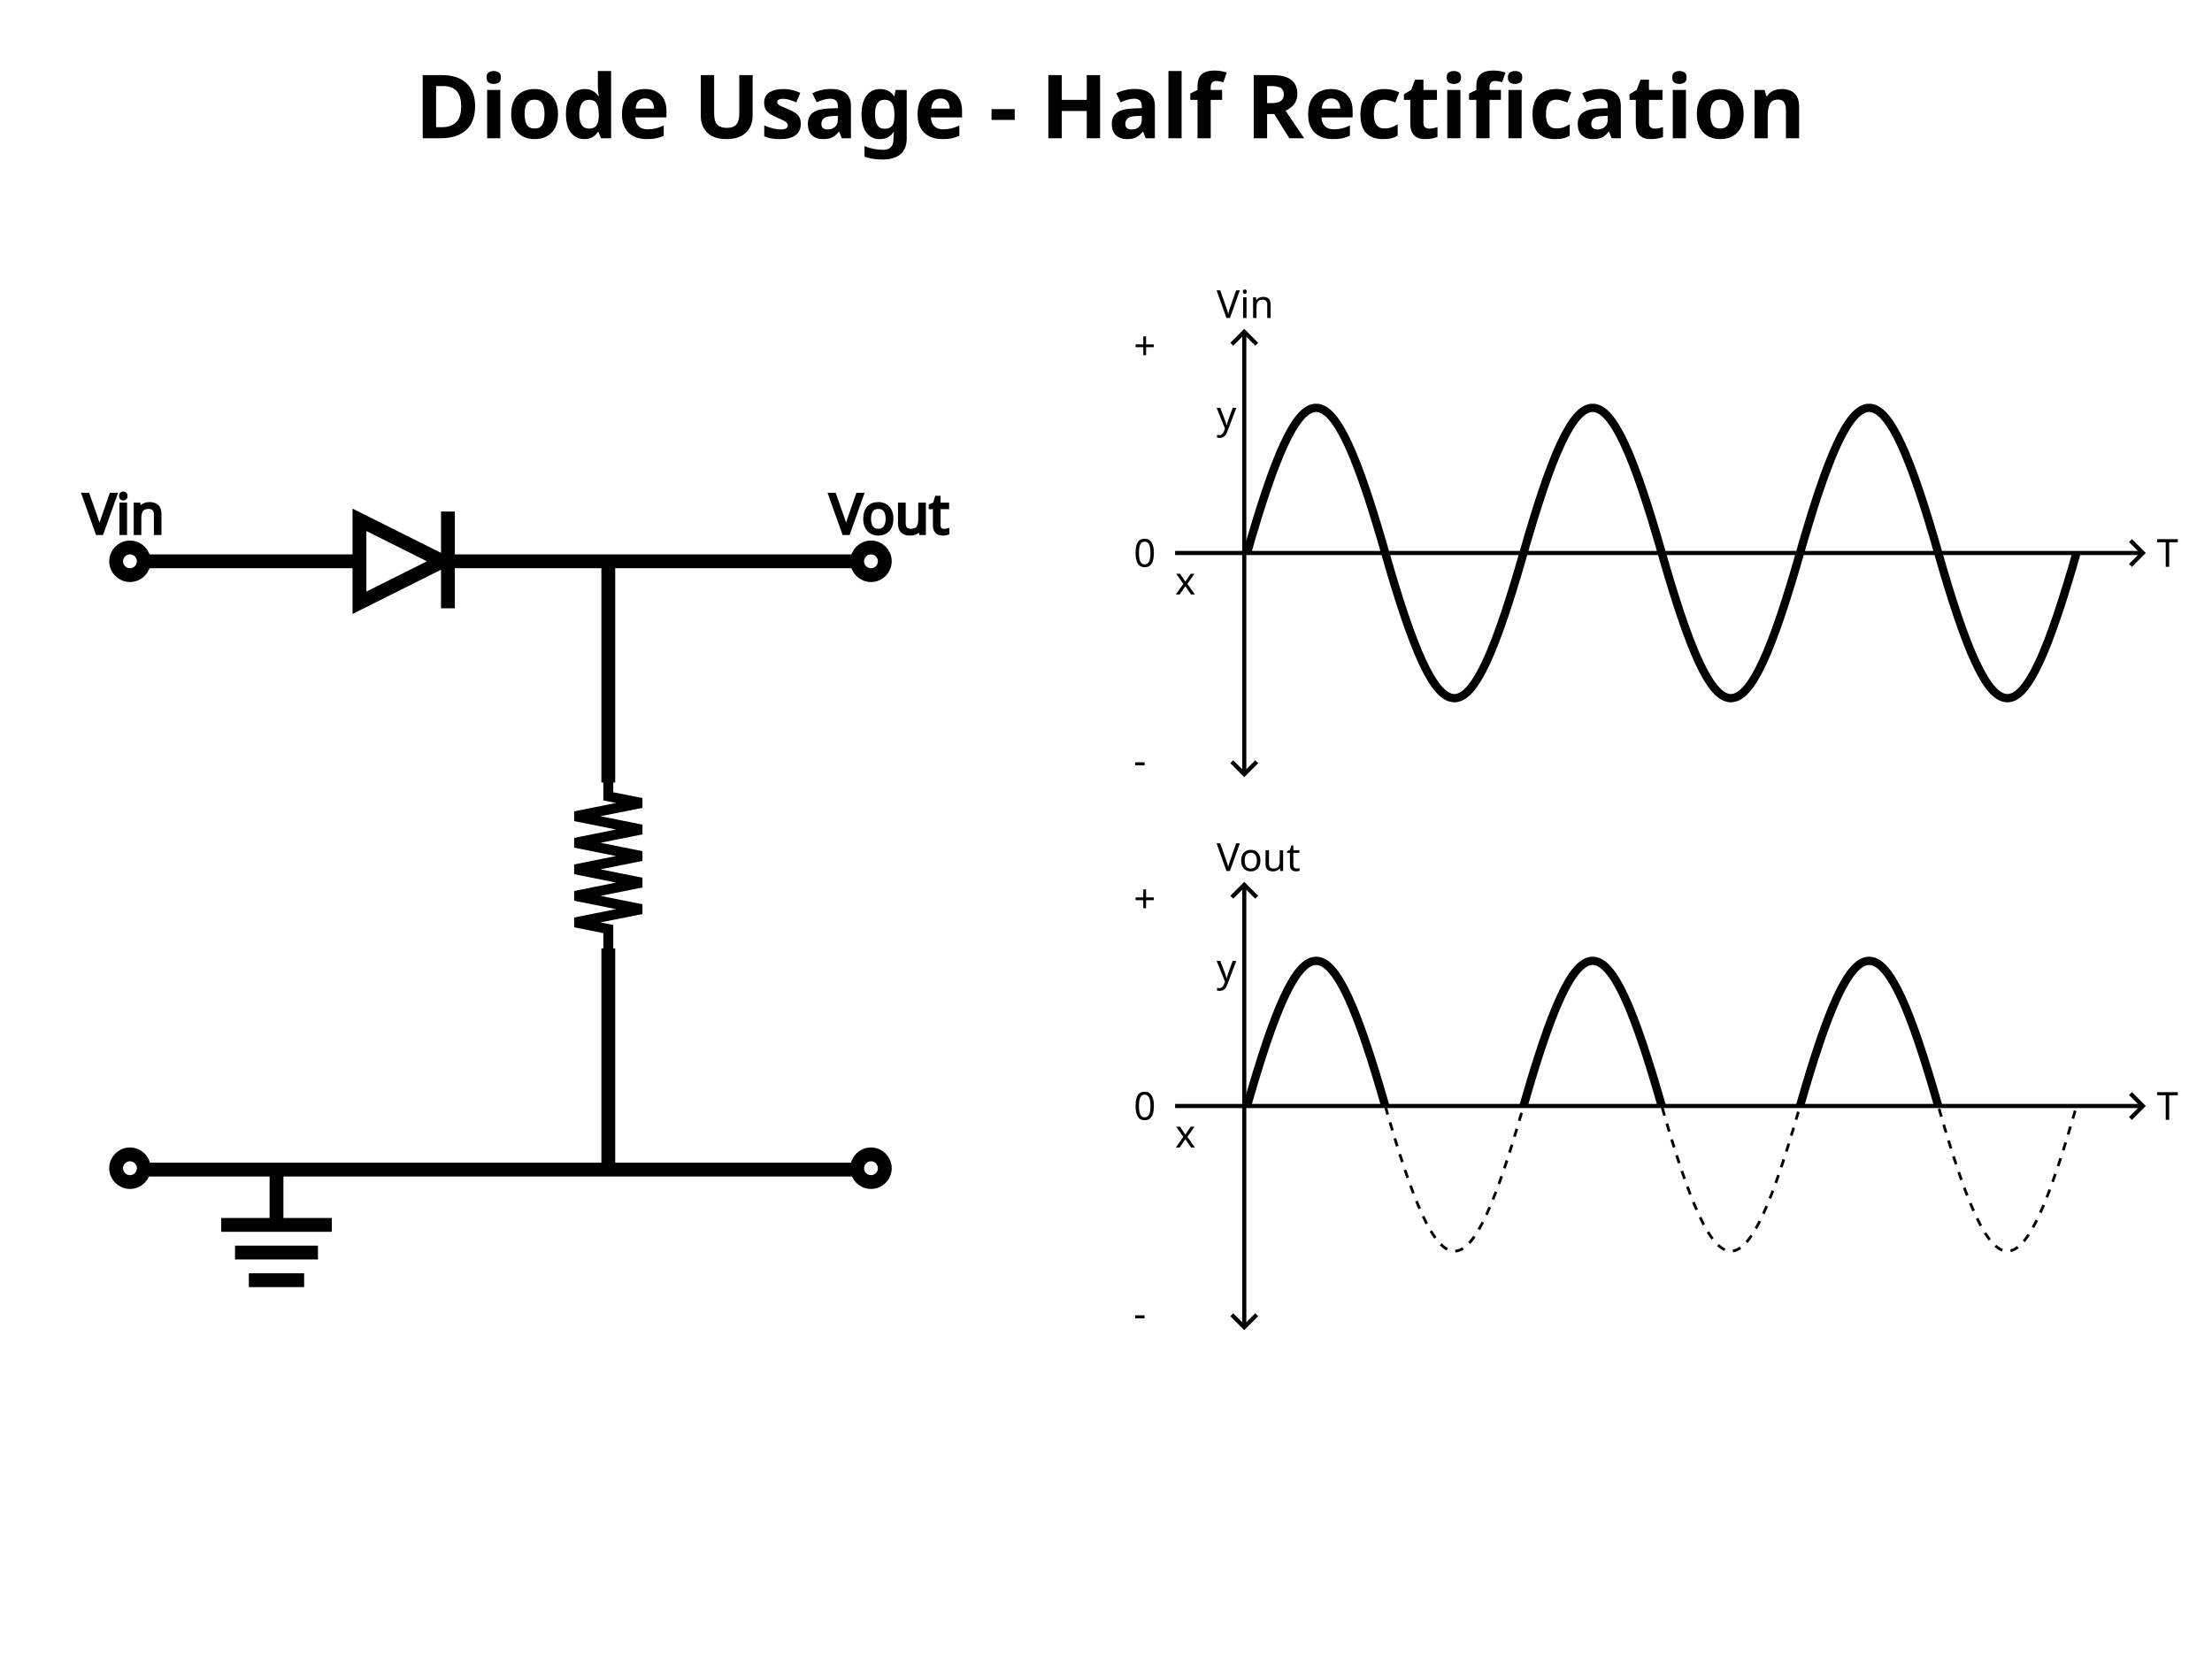
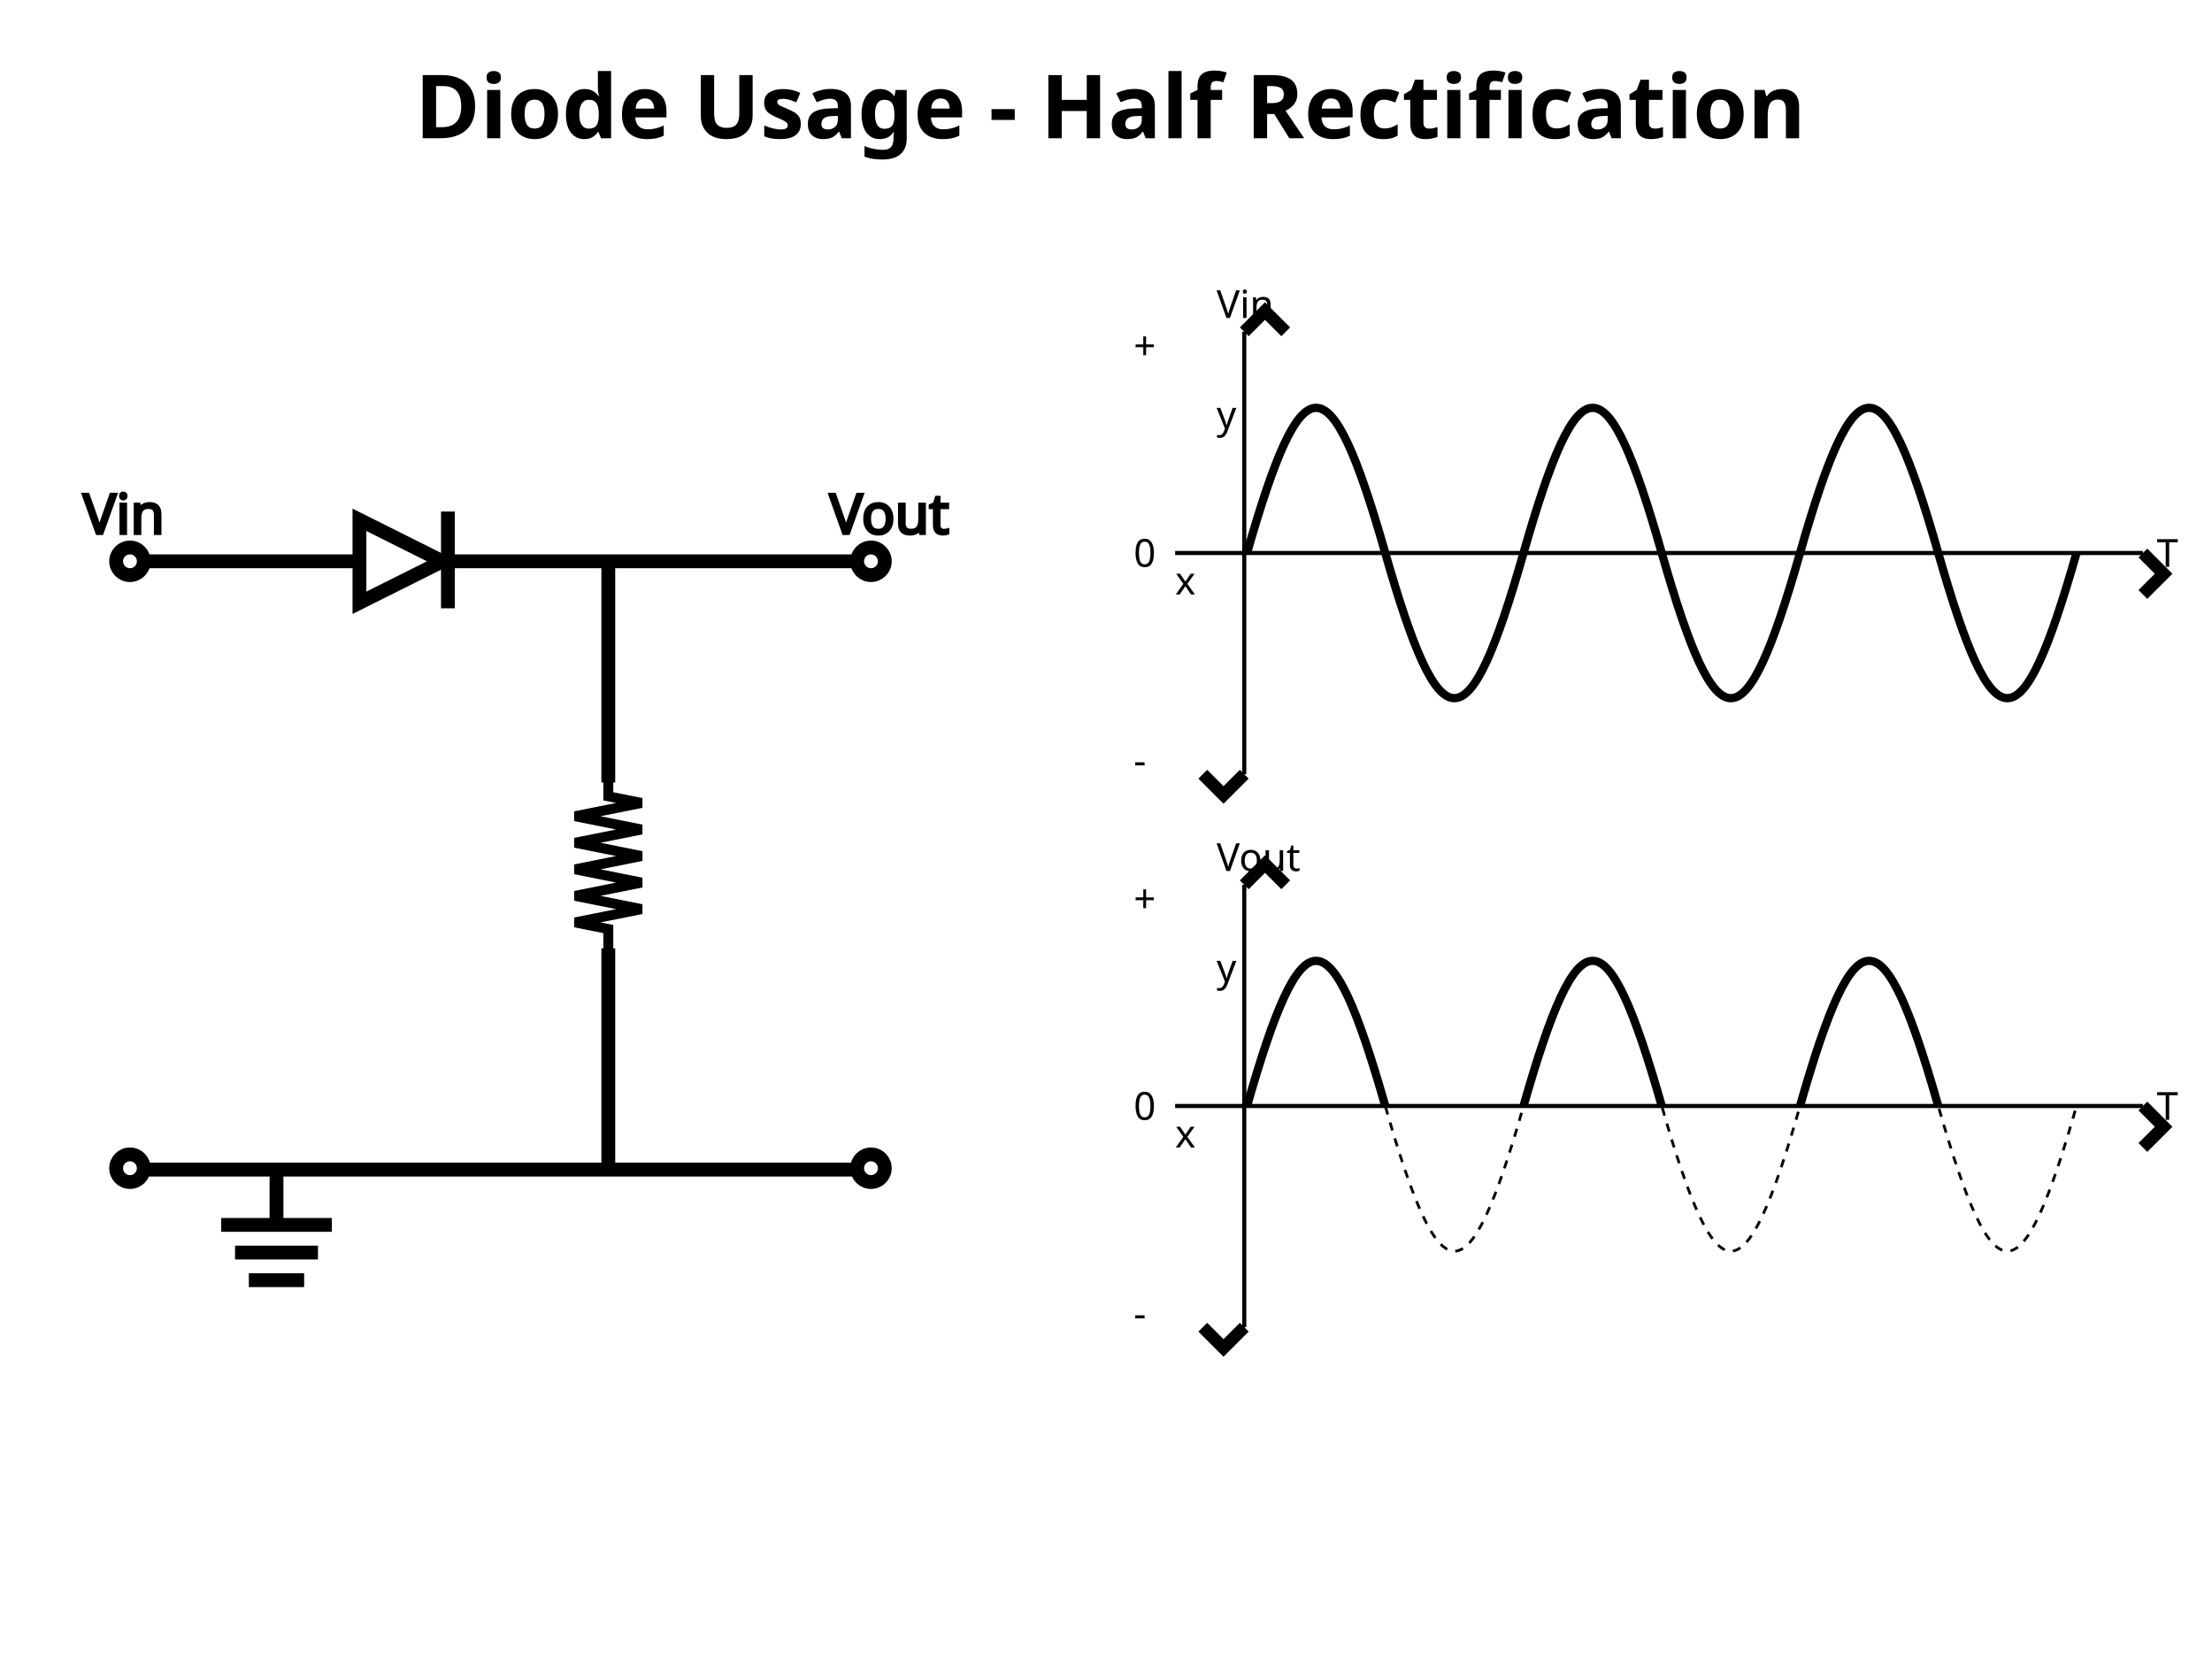
<svg xmlns="http://www.w3.org/2000/svg" xmlns:xlink="http://www.w3.org/1999/xlink" id="svg1" version="1.1" viewBox="0 0 800 600" width="800" height="600" preserveAspectRatio="xMidYMid" fill-rule="evenodd">
  <defs>
    <marker id="arrow_head" style="overflow:visible" viewBox="0 0 4 6" markerWidth="4" markerHeight="6" refX="left" refY="center" orient="auto-start-reverse" preserveAspectRatio="xMidYMid">
-       <path style="fill:none;stroke:context-stroke;stroke-width:1;stroke-linecap:butt" d="M -3,-3 L 0,0 L -3,3" id="path5759">
+       <path style="fill:none;stroke:context-stroke;stroke-width:3;stroke-linecap:butt" d="M 0,0 L 5,5 L 0,10">
            </path>
    </marker>
    <text id="headline" font-family="Ubuntu" font-size="32" font-weight="bold" fill="#000000">
      <tspan>Diode Usage - Half Rectification</tspan>
    </text>
    <g id="diode_symbol" style="fill:none;stroke:#000000;stroke-width:5">
      <polygon points="0,0 30,15 0,30">
            </polygon>
      <path d="m 32,-3 v 35" />
      <text font-family="Ubuntu" font-size="20" font-weight="norm" fill="#000000" stroke-width="1">
        <tspan x="-100" y="5">Vin</tspan>
        <tspan x="170" y="5">Vout</tspan>
      </text>
    </g>
    <path id="resistor_symbol" d="m 0,0 h 15                l 2,-10 l 4,20 l 4,-20 l 4,20                l 4,-20 l 4,20 l 4,-20 l 4,20                l 4,-20 l 4,20 l 2,-10 h 15" transform="rotate(90) scale(1.2,1.2)" style="fill:none;stroke:#000000;stroke-width:3;stroke-opacity:1">
        </path>
    <circle id="contact_point" cx="0" cy="0" r="5" style="fill:none;stroke:#000000;stroke-width:5;stroke-opacity:1">
        </circle>
    <g id="circuit">
      <path d="m 0,3 h 80 m 30,0 h 150 m -90,0 v 80 m 0,60 v 80 m 90,0 h -260 m 50,0 v 20 m -20,0 h 40 m -35,10 h 30 m -25,10 h 20" style="fill:none;stroke:#000000;stroke-width:5;stroke-opacity:1">
            </path>
      <use xlink:href="#contact_point" x="-3" y="3" />
      <use xlink:href="#contact_point" x="265" y="3" />
      <use xlink:href="#contact_point" x="-3" y="222.5" />
      <use xlink:href="#contact_point" x="265" y="222.5" />
    </g>
    <g id="coordinate_system">
-       <path id="axis_x_line" d="M 25,100 H 375" style="fill:none;stroke:#000000;stroke-width:1.5;stroke-opacity:1;marker-end:url(#arrow_head)">
+       <path d="M 25,100 H 375" style="fill:none;stroke:#000000;stroke-width:1.5;stroke-opacity:1;marker-end:url(#arrow_head)">
            </path>
-       <path id="axis_y_line" d="M 50,20 V 180" style="fill:none;stroke:#000000;stroke-width:1.5;stroke-opacity:1;marker-end:url(#arrow_head);marker-start:url(#arrow_head)">
+       <path d="M 50,20 V 180" style="fill:none;stroke:#000000;stroke-width:1.5;stroke-opacity:1;marker-end:url(#arrow_head);marker-start:url(#arrow_head)">
            </path>
-       <text id="axis_x_text" x="25" y="115" font-family="Ubuntu" font-size="14" font-weight="norm" fill="#000000">
+       <text x="25" y="115" font-family="Ubuntu" font-size="14" font-weight="norm" fill="#000000">
        <tspan>x</tspan>
      </text>
-       <text id="axis_y_text" x="40" y="55" font-family="Ubuntu" font-size="14" font-weight="norm" fill="#000000">
+       <text x="40" y="55" font-family="Ubuntu" font-size="14" font-weight="norm" fill="#000000">
        <tspan>y</tspan>
      </text>
-       <text id="axis_x_unit" x="380" y="105" font-family="Ubuntu" font-size="14" font-weight="norm" fill="#000000">
+       <text x="380" y="105" font-family="Ubuntu" font-size="14" font-weight="norm" fill="#000000">
        <tspan>T</tspan>
      </text>
-       <text id="zero_value" x="10" y="105" font-family="Ubuntu" font-size="14" font-weight="norm" fill="#000000">
+       <text x="10" y="105" font-family="Ubuntu" font-size="14" font-weight="norm" fill="#000000">
        <tspan>0</tspan>
      </text>
-       <text id="plus_value" x="10" y="30" font-family="Ubuntu" font-size="14" font-weight="norm" fill="#000000">
+       <text x="10" y="30" font-family="Ubuntu" font-size="14" font-weight="norm" fill="#000000">
        <tspan>+</tspan>
      </text>
-       <text id="minus_value" x="10" y="180" font-family="Ubuntu" font-size="14" font-weight="norm" fill="#000000">
+       <text x="10" y="180" font-family="Ubuntu" font-size="14" font-weight="norm" fill="#000000">
        <tspan>-</tspan>
      </text>
    </g>
    <path id="voltage_wave" d="m 0,0                c 20 -70, 30 -70, 50 0                s 30 70, 50 0                s 30 -70, 50 0                s 30 70, 50 0                s 30 -70, 50 0                s 30 70, 50 0" style="fill:none;stroke:#000000;stroke-width:3;stroke-opacity:1">
        </path>
    <path id="reference_wave" d="m 0,0                  c 20 -70, 30 -70, 50 0                  s 30 70, 50 0                  s 30 -70, 50 0                  s 30 70, 50 0                  s 30 -70, 50 0                  s 30 70, 50 0" style="fill:none;stroke:#000000;stroke-width:1;stroke-opacity:1;stroke-dasharray:3, 3">
        </path>
    <path id="rectified_wave" d="m 0,0 c 20 -70, 30 -70, 50 0                m 50,0 c 20 -70, 30 -70, 50 0                m 50,0 c 20 -70, 30 -70, 50 0" style="fill:none;stroke:#000000;stroke-width:3;stroke-opacity:1">
        </path>
  </defs>
  <g id="page1">
    <g id="layer1" style="display:inline">
-       <rect id="white_background" x="0" y="0" width="800" height="600" fill="white">
+       <rect x="0" y="0" width="800" height="600" fill="white">
            </rect>
    </g>
    <g id="layer2" style="display:inline">
      <use xlink:href="#headline" x="150" y="50" />
      <use xlink:href="#circuit" x="50" y="200" />
      <use xlink:href="#diode_symbol" x="130" y="188" />
      <use xlink:href="#resistor_symbol" x="220" y="270" />
      <use xlink:href="#coordinate_system" x="400" y="100" />
      <text x="440" y="115" font-family="Ubuntu" font-size="14" font-weight="norm" fill="#000000">
        <tspan>Vin</tspan>
      </text>
      <use xlink:href="#voltage_wave" x="451" y="200" />
      <use xlink:href="#coordinate_system" x="400" y="300" />
      <text x="440" y="315" font-family="Ubuntu" font-size="14" font-weight="norm" fill="#000000">
        <tspan>Vout</tspan>
      </text>
      <use xlink:href="#reference_wave" x="451" y="400" />
      <use xlink:href="#rectified_wave" x="451" y="400" />
    </g>
  </g>
</svg>
